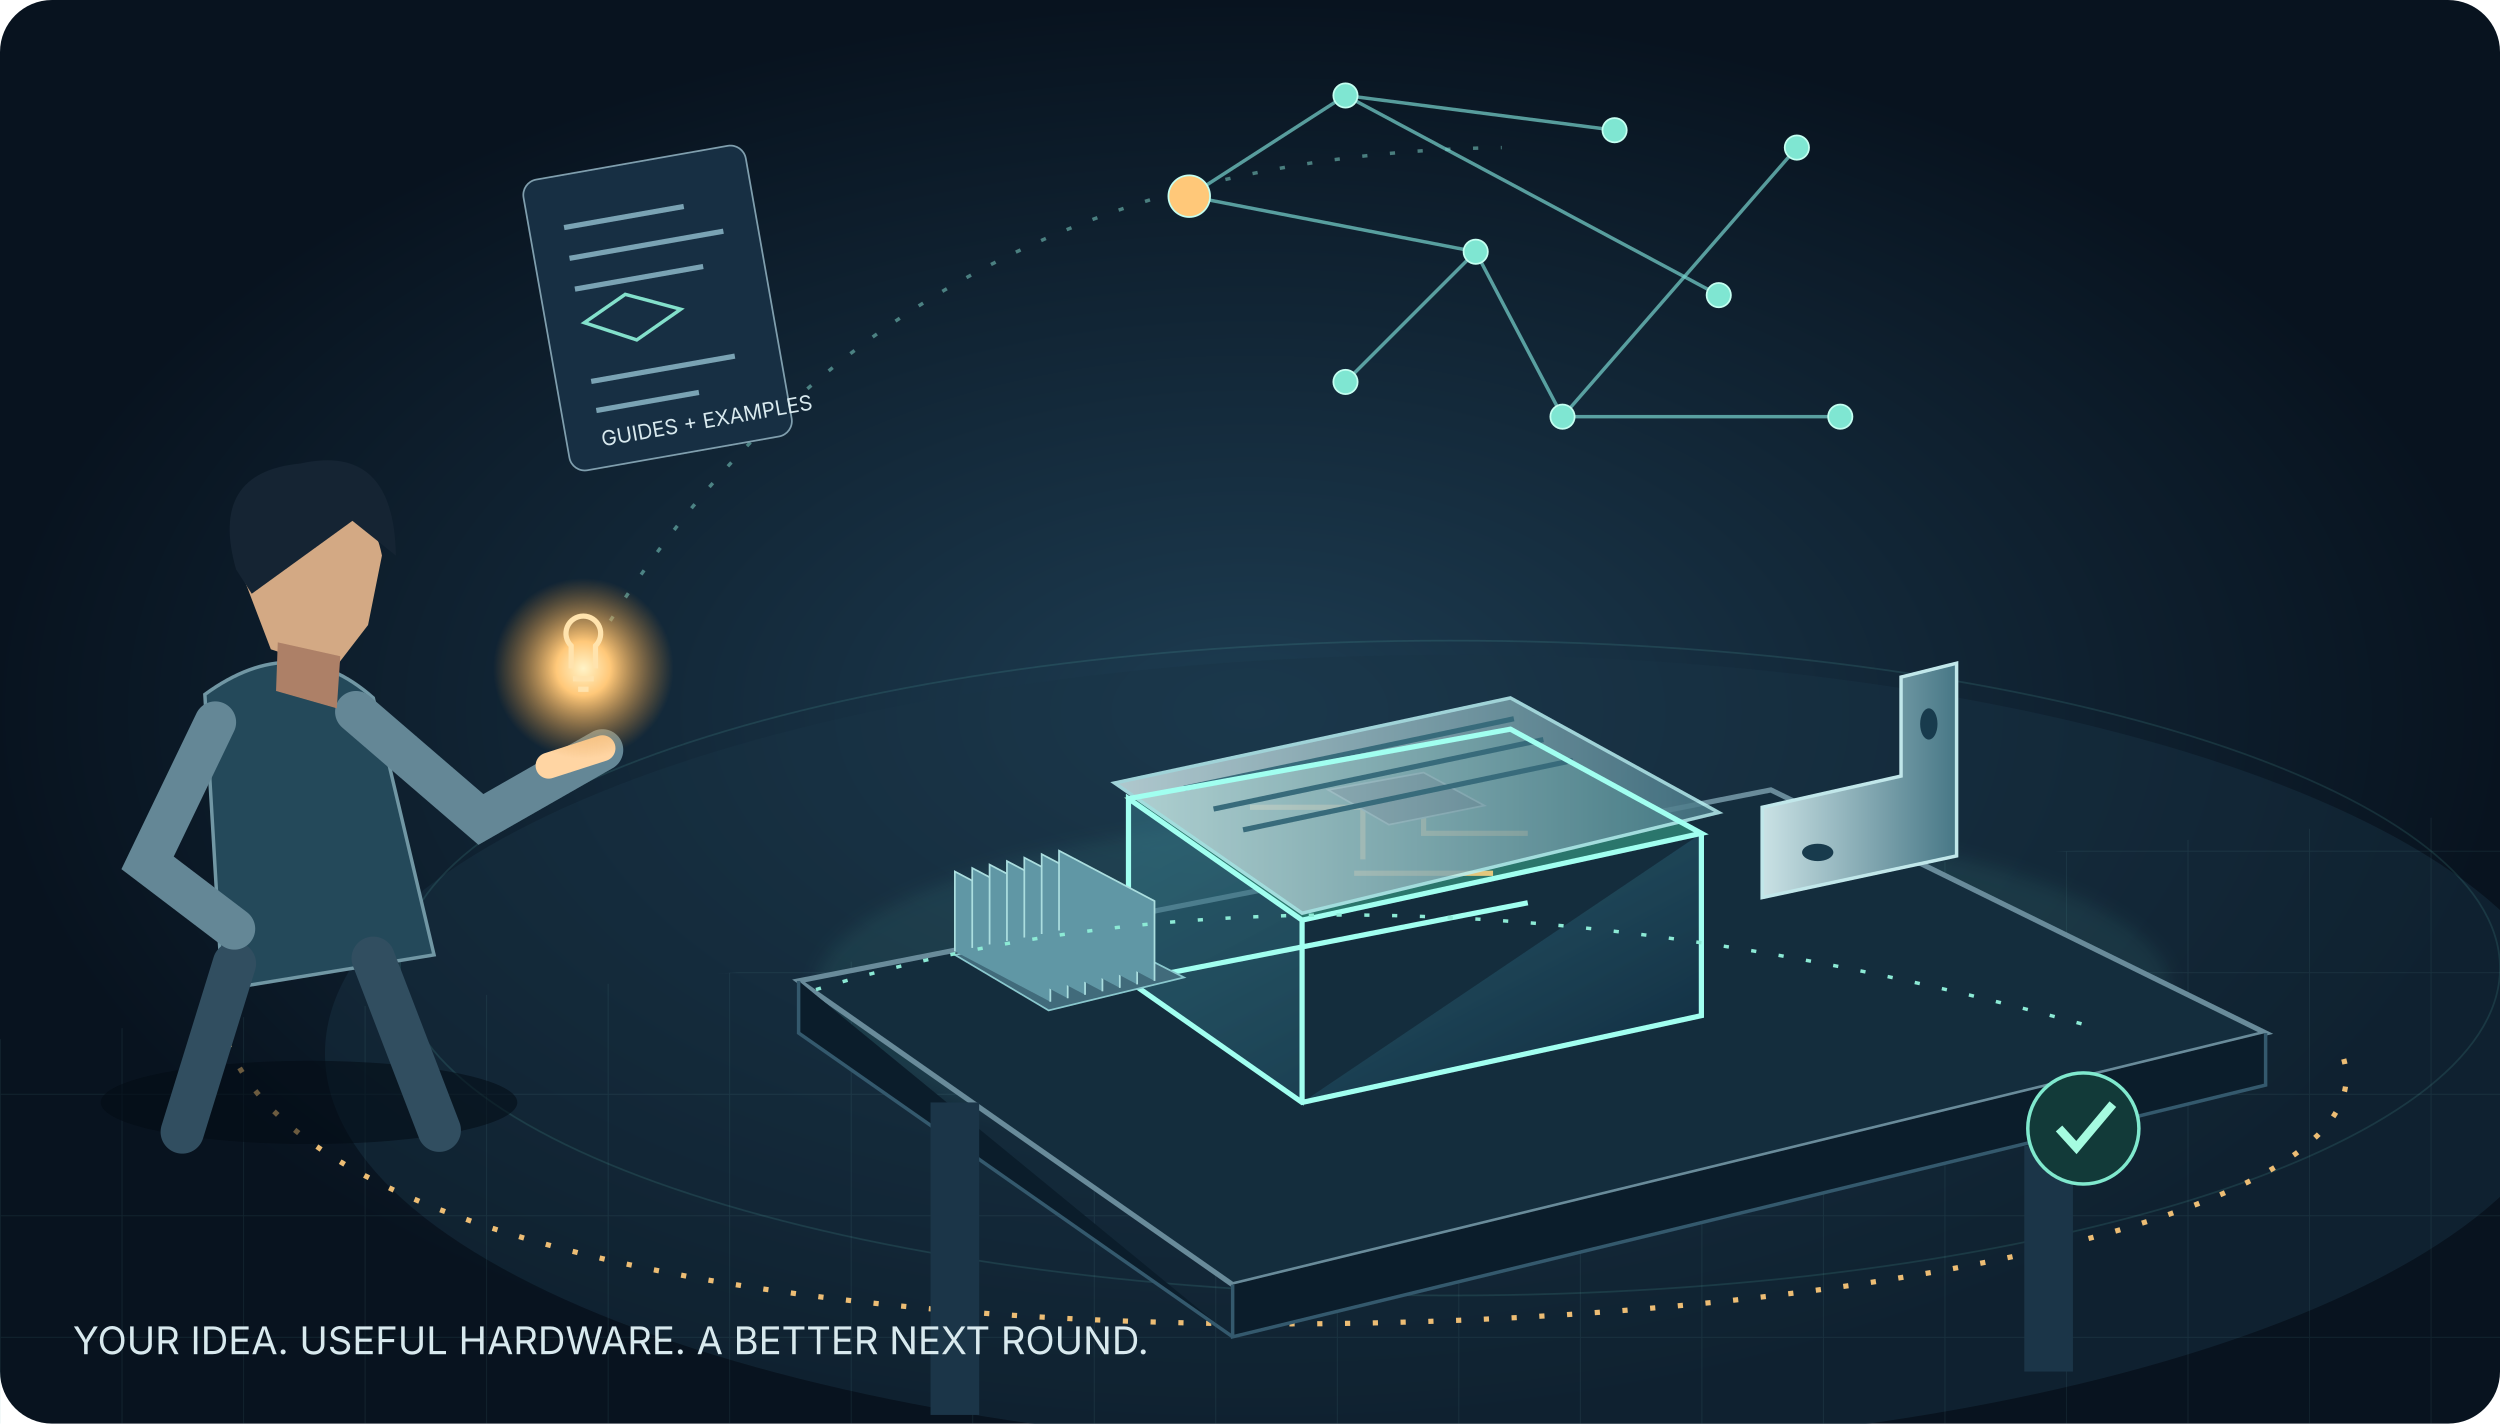
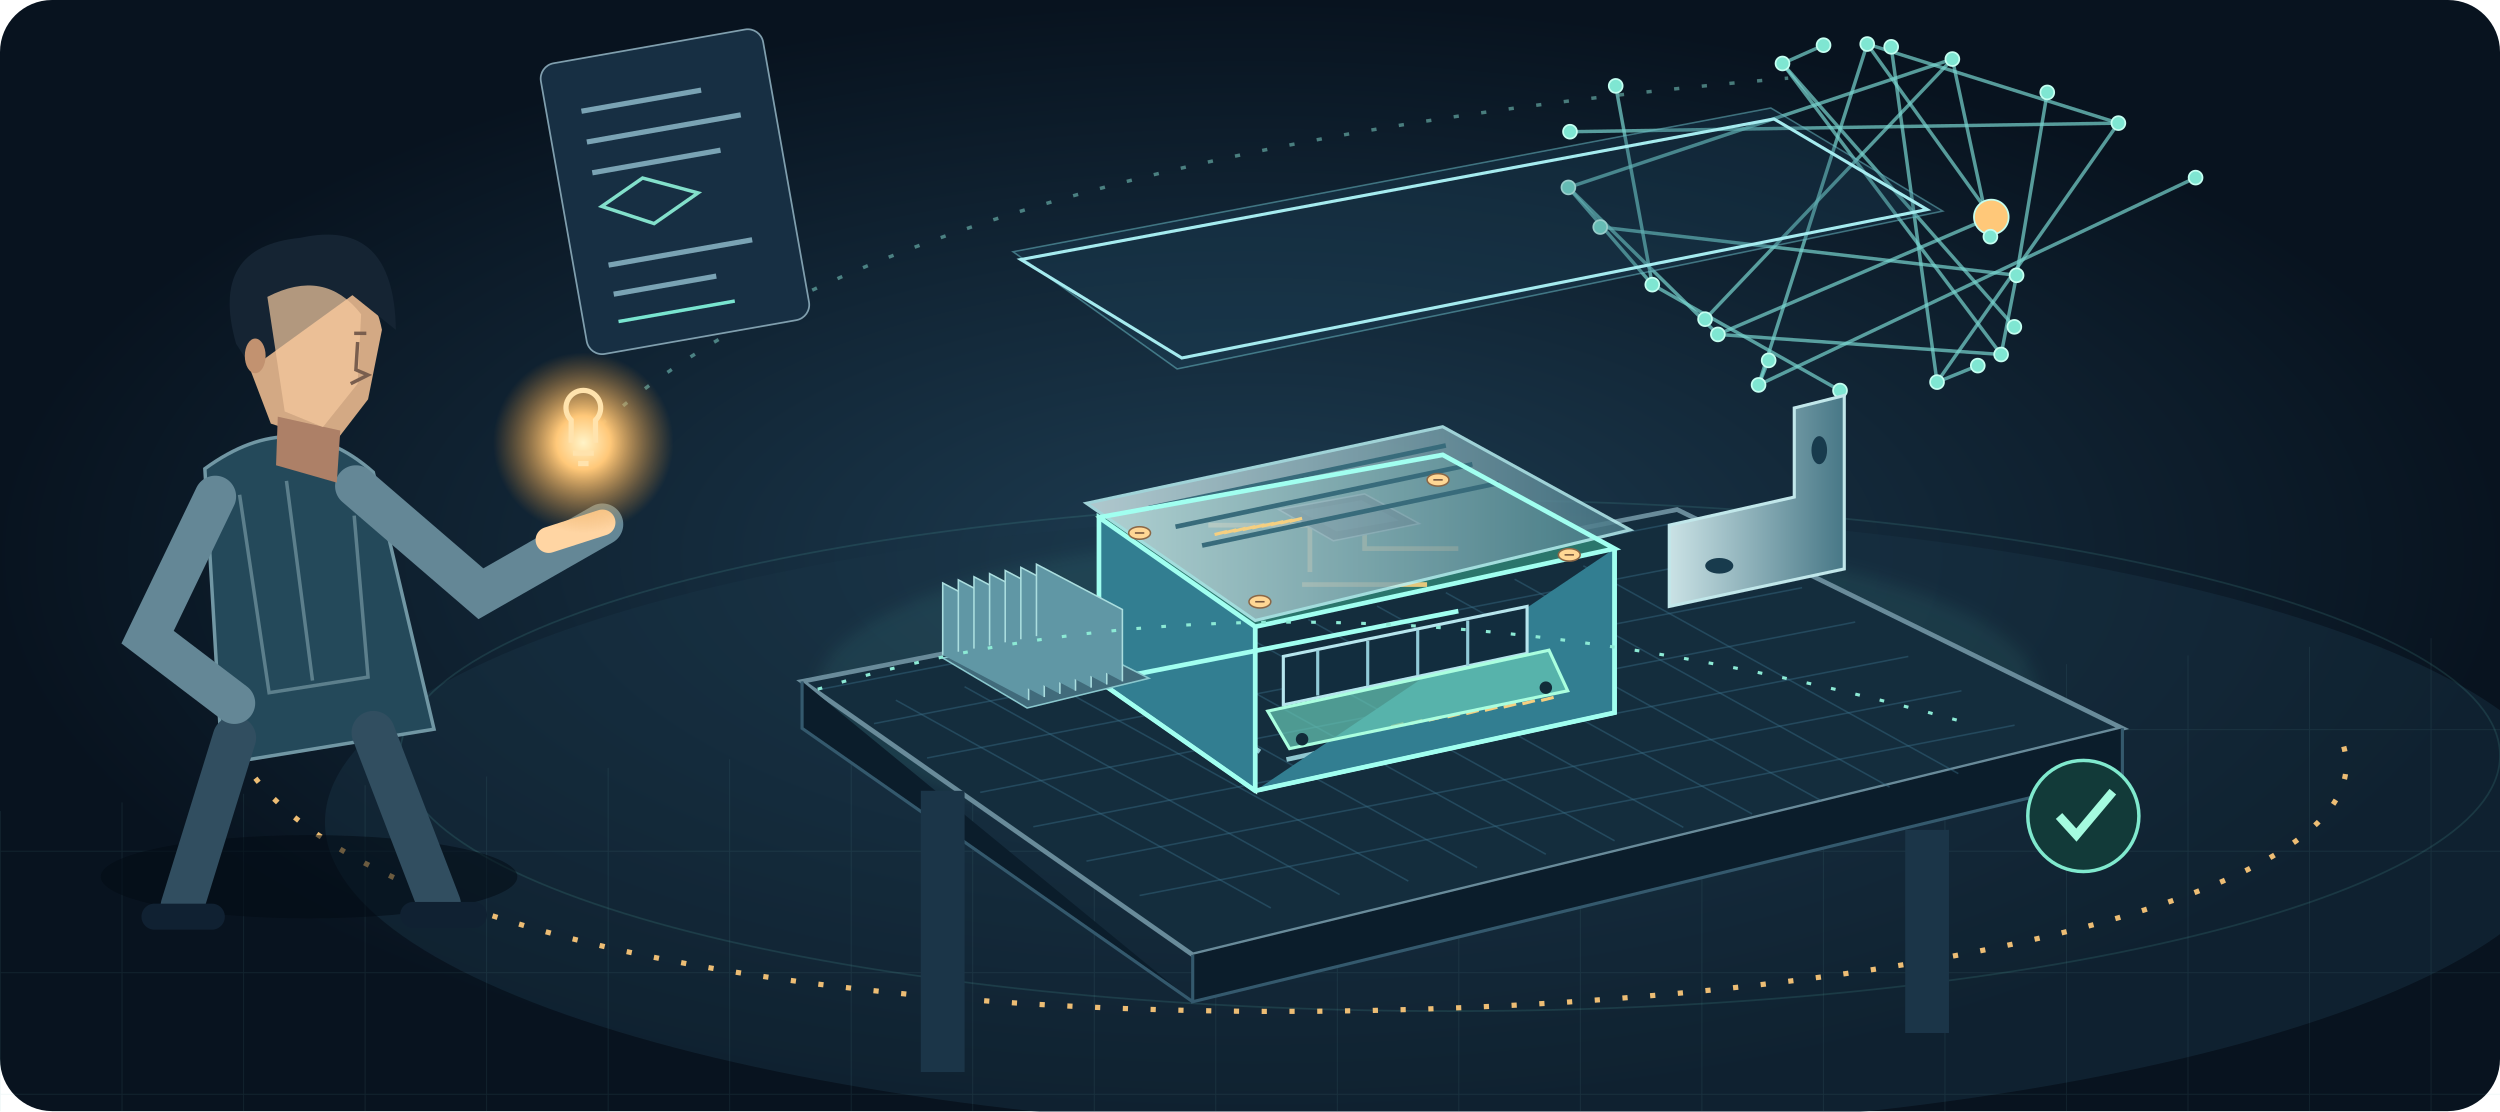
- <svg xmlns="http://www.w3.org/2000/svg" viewBox="0 0 1440 820" width="1440" height="820" role="img" aria-labelledby="title desc">
+ <svg xmlns="http://www.w3.org/2000/svg" viewBox="0 0 1440 640" width="1440" height="640" role="img" aria-labelledby="title desc">
  <defs>
    <radialGradient id="space">
      <stop stop-color="#1d3c51" />
      <stop offset="1" stop-color="#08131f" />
    </radialGradient>
    <linearGradient id="glass" x2="1" y2="1">
      <stop stop-color="#3d8897" stop-opacity=".45" />
      <stop offset="1" stop-color="#0d263c" stop-opacity=".8" />
    </linearGradient>
    <linearGradient id="metal">
      <stop stop-color="#cae2e5" />
      <stop offset="1" stop-color="#477786" />
    </linearGradient>
    <radialGradient id="idea">
      <stop stop-color="#fff3c7" />
      <stop offset=".3" stop-color="#ffc879" />
      <stop offset="1" stop-color="#d88c31" stop-opacity="0" />
    </radialGradient>
    <filter id="glow">
      <feGaussianBlur stdDeviation="5" />
    </filter>
    <pattern id="grid" width="70" height="70" patternUnits="userSpaceOnUse">
      <path d="M70 0H0V70" fill="none" stroke="#73b7bb" stroke-opacity=".1" />
    </pattern>
  </defs>
-   <style>text{font-family:Inter,system-ui,sans-serif;fill:#d8e9ee}.flow{stroke-dasharray:3 13;animation:current 6s linear infinite}.draw{stroke-dasharray:1400;animation:draw 14s ease-in-out infinite}.solid{animation:solid 14s ease-in-out infinite}.lid{animation:assemble 14s ease-in-out infinite}.orb{animation:breathe 5s ease-in-out infinite}.still{display:none}@keyframes current{to{stroke-dashoffset:-192}}@keyframes draw{0%,10%{stroke-dashoffset:1400;opacity:.2}48%,72%{stroke-dashoffset:0;opacity:1}95%,100%{stroke-dashoffset:0;opacity:.25}}@keyframes solid{0%,32%{opacity:.12}62%,100%{opacity:1}}@keyframes assemble{0%,25%{transform:translateY(-85px)}62%,82%{transform:translateY(0)}100%{transform:translateY(-85px)}}@keyframes breathe{0%,100%{opacity:.5}50%{opacity:1}}@media(prefers-reduced-motion:reduce){*{animation:none!important}.moving{display:none}.still{display:inline}.solid{opacity:1}.draw{stroke-dashoffset:0;opacity:1}}</style>
-   <rect width="1440" height="820" rx="30" fill="url(#space)" />
-   <ellipse cx="835.2" cy="606.8" rx="648.0" ry="229.6" fill="#183345" opacity=".45" />
-   <path d="M0 598.6L1440 467.4V820H0Z" fill="url(#grid)" />
-   <ellipse cx="835.2" cy="557.6" rx="604.8" ry="188.6" fill="none" stroke="#6de3d1" stroke-opacity=".12" />
-   <path class="flow" d="M1350 610C1400 790 130 850 125 570" fill="none" stroke="#edbd74" stroke-width="3" />
-   <path class="flow" d="M335 385Q504 90 865 85" fill="none" stroke="#86dfd2" stroke-width="2" opacity=".5" />
-   <g transform="translate(90 250)">
+   <style>@media (prefers-reduced-motion:reduce){*{animation:none!important}}text{font-family:Inter,system-ui,sans-serif;fill:#d8e9ee}.flow{stroke-dasharray:3 13;animation:current 6s linear infinite}.draw{stroke-dasharray:1400;animation:draw 16s ease-in-out infinite}.solid{animation:solid 16s ease-in-out infinite}.lid{animation:assemble 16s ease-in-out infinite}.orb{animation:breathe 5s ease-in-out infinite}.still{display:none}@keyframes current{to{stroke-dashoffset:-192}}@keyframes draw{0%,10%{stroke-dashoffset:1400;opacity:.2}48%,72%{stroke-dashoffset:0;opacity:1}95%,100%{stroke-dashoffset:0;opacity:.8}}@keyframes solid{0%,32%{opacity:.7}62%,100%{opacity:1}}@keyframes assemble{0%,25%{transform:translateY(-85px)}62%,82%{transform:translateY(0)}100%{transform:translateY(-85px)}}@keyframes breathe{0%,100%{opacity:.5}50%{opacity:1}}@media(prefers-reduced-motion:reduce){*{animation:none!important}.moving{display:none}.still{display:inline}.solid{opacity:1}.draw{stroke-dashoffset:0;opacity:1}}</style>
+   <rect width="1440" height="640" rx="30" fill="url(#space)" />
+   <ellipse cx="835.2" cy="473.6" rx="648.0" ry="179.2" fill="#183345" opacity=".45" />
+   <path d="M0 467.2L1440 364.8V640H0Z" fill="url(#grid)" />
+   <ellipse cx="835.2" cy="435.2" rx="604.8" ry="147.2" fill="none" stroke="#6de3d1" stroke-opacity=".12" />
+   <path class="flow" d="M1350 430C1400 610 130 670 125 390" fill="none" stroke="#edbd74" stroke-width="3" />
+   <path class="flow" d="M335 255Q504 90 1030 45" fill="none" stroke="#86dfd2" stroke-width="2" opacity=".5" />
+   <g transform="translate(90 120)">
    <ellipse cx="88" cy="385" rx="120" ry="24" fill="#020b14" opacity=".55" />
    <path d="M28 150Q80 112 125 152L160 300 38 320Z" fill="#24495a" stroke="#7197a4" stroke-width="2" />
    <path d="M45 305L15 402M125 302l38 99" stroke="#314e60" stroke-width="25" stroke-linecap="round" />
    <path d="M34 166L-5 247 45 285M115 160l72 62 70-40" fill="none" stroke="#648796" stroke-width="24" stroke-linecap="round" />
    <path d="M226 191l31-10" stroke="#ffd5a3" stroke-width="15" stroke-linecap="round" />
    <path d="M64 48Q120 20 130 70L122 110 102 136 66 124 50 82Z" fill="#d3a984" />
    <path d="M46 78Q30 22 83 17q54-12 55 53l-25-20-58 42Z" fill="#152433" />
    <path d="M70 120l-1 28 35 10 2-30" fill="#ad8067" />
    <circle cx="246" cy="135" r="52" fill="url(#idea)" class="orb" />
    <path d="M239 135v-13a10 10 0 1 1 14 0v13m-13 6h12m-9 6h6" fill="none" stroke="#ffe3ad" stroke-width="3" />
  </g>
-   <g transform="translate(300 105) rotate(-10)">
+   <g transform="translate(90 120)">
+     <path d="M64 51q33-17 54 10l-2 40-20 25-22-9" fill="#f5c99e" opacity=".7" />
+     <ellipse cx="57" cy="85" rx="6" ry="10" fill="#c29270" />
+     <path d="M116 77l-1 16 7 3-10 5M114 72h7" fill="none" stroke="#795e4e" stroke-width="2" />
+     <path d="M48 165l17 114 57-9-8-93M75 157l15 115" fill="none" stroke="#82a3ad" stroke-opacity=".6" stroke-width="2" />
+     <path d="M-1 408h33M148 407h35" stroke="#102132" stroke-width="15" stroke-linecap="round" />
+   </g>
+   <g transform="translate(310 38) rotate(-10)">
    <rect width="130" height="170" rx="9" fill="#172f43" stroke="#809fae" />
    <path d="M20 30h70M20 48h90M20 66h75M20 120h84M20 137h60" stroke="#7aa3b4" stroke-width="3" />
    <path d="M22 86l26-12 30 14-28 13Z" fill="none" stroke="#83e0cb" stroke-width="2" />
-     <text x="20" y="158" font-size="12">GUIDES + EXAMPLES</text>
-   </g>
-   <g transform="translate(685 55)">
+     <path d="M20 153h68" stroke="#79e5d0" stroke-width="2" />
+   </g>
+   <g transform="translate(850 15)">
    <g class="moving">
-       <path d="M0 58L90 0" stroke="#77d4ce" stroke-width="2" opacity=".7">
-         <animate attributeName="d" values="M0 58L90 0;M0 58L90 0;M180 0L80 65;M180 0L80 65;M0 58L90 0" keyTimes="0;.15;.5;.85;1" dur="14s" repeatCount="indefinite" />
-       </path>
-       <path d="M0 58L165 90" stroke="#77d4ce" stroke-width="2" opacity=".7">
-         <animate attributeName="d" values="M0 58L165 90;M0 58L165 90;M180 0L280 65;M180 0L280 65;M0 58L165 90" keyTimes="0;.15;.5;.85;1" dur="14s" repeatCount="indefinite" />
-       </path>
-       <path d="M90 0L245 20" stroke="#77d4ce" stroke-width="2" opacity=".7">
-         <animate attributeName="d" values="M90 0L245 20;M90 0L245 20;M80 65L20 140;M80 65L20 140;M90 0L245 20" keyTimes="0;.15;.5;.85;1" dur="14s" repeatCount="indefinite" />
-       </path>
-       <path d="M90 0L305 115" stroke="#77d4ce" stroke-width="2" opacity=".7">
-         <animate attributeName="d" values="M90 0L305 115;M90 0L305 115;M80 65L120 140;M80 65L120 140;M90 0L305 115" keyTimes="0;.15;.5;.85;1" dur="14s" repeatCount="indefinite" />
-       </path>
-       <path d="M165 90L90 165" stroke="#77d4ce" stroke-width="2" opacity=".7">
-         <animate attributeName="d" values="M165 90L90 165;M165 90L90 165;M280 65L230 140;M280 65L230 140;M165 90L90 165" keyTimes="0;.15;.5;.85;1" dur="14s" repeatCount="indefinite" />
-       </path>
-       <path d="M165 90L215 185" stroke="#77d4ce" stroke-width="2" opacity=".7">
-         <animate attributeName="d" values="M165 90L215 185;M165 90L215 185;M280 65L330 140;M280 65L330 140;M165 90L215 185" keyTimes="0;.15;.5;.85;1" dur="14s" repeatCount="indefinite" />
-       </path>
-       <path d="M215 185L350 30" stroke="#77d4ce" stroke-width="2" opacity=".7">
-         <animate attributeName="d" values="M215 185L350 30;M215 185L350 30;M330 140L280 215;M330 140L280 215;M215 185L350 30" keyTimes="0;.15;.5;.85;1" dur="14s" repeatCount="indefinite" />
-       </path>
-       <path d="M215 185L375 185" stroke="#77d4ce" stroke-width="2" opacity=".7">
-         <animate attributeName="d" values="M215 185L375 185;M215 185L375 185;M330 140L380 215;M330 140L380 215;M215 185L375 185" keyTimes="0;.15;.5;.85;1" dur="14s" repeatCount="indefinite" />
-       </path>
-       <circle cx="0" cy="58" r="12" fill="#ffc879" stroke="#c5fff1" stroke-width="1">
-         <animate attributeName="cx" values="0;0;180;180;0" keyTimes="0;.15;.5;.85;1" dur="14s" repeatCount="indefinite" />
-         <animate attributeName="cy" values="58;58;0;0;58" keyTimes="0;.15;.5;.85;1" dur="14s" repeatCount="indefinite" />
-       </circle>
-       <circle cx="90" cy="0" r="7" fill="#7fe6d2" stroke="#c5fff1" stroke-width="1">
-         <animate attributeName="cx" values="90;90;80;80;90" keyTimes="0;.15;.5;.85;1" dur="14s" repeatCount="indefinite" />
-         <animate attributeName="cy" values="0;0;65;65;0" keyTimes="0;.15;.5;.85;1" dur="14s" repeatCount="indefinite" />
-       </circle>
-       <circle cx="165" cy="90" r="7" fill="#7fe6d2" stroke="#c5fff1" stroke-width="1">
-         <animate attributeName="cx" values="165;165;280;280;165" keyTimes="0;.15;.5;.85;1" dur="14s" repeatCount="indefinite" />
-         <animate attributeName="cy" values="90;90;65;65;90" keyTimes="0;.15;.5;.85;1" dur="14s" repeatCount="indefinite" />
-       </circle>
-       <circle cx="245" cy="20" r="7" fill="#7fe6d2" stroke="#c5fff1" stroke-width="1">
-         <animate attributeName="cx" values="245;245;20;20;245" keyTimes="0;.15;.5;.85;1" dur="14s" repeatCount="indefinite" />
-         <animate attributeName="cy" values="20;20;140;140;20" keyTimes="0;.15;.5;.85;1" dur="14s" repeatCount="indefinite" />
-       </circle>
-       <circle cx="305" cy="115" r="7" fill="#7fe6d2" stroke="#c5fff1" stroke-width="1">
-         <animate attributeName="cx" values="305;305;120;120;305" keyTimes="0;.15;.5;.85;1" dur="14s" repeatCount="indefinite" />
-         <animate attributeName="cy" values="115;115;140;140;115" keyTimes="0;.15;.5;.85;1" dur="14s" repeatCount="indefinite" />
-       </circle>
-       <circle cx="90" cy="165" r="7" fill="#7fe6d2" stroke="#c5fff1" stroke-width="1">
-         <animate attributeName="cx" values="90;90;230;230;90" keyTimes="0;.15;.5;.85;1" dur="14s" repeatCount="indefinite" />
-         <animate attributeName="cy" values="165;165;140;140;165" keyTimes="0;.15;.5;.85;1" dur="14s" repeatCount="indefinite" />
-       </circle>
-       <circle cx="215" cy="185" r="7" fill="#7fe6d2" stroke="#c5fff1" stroke-width="1">
-         <animate attributeName="cx" values="215;215;330;330;215" keyTimes="0;.15;.5;.85;1" dur="14s" repeatCount="indefinite" />
-         <animate attributeName="cy" values="185;185;140;140;185" keyTimes="0;.15;.5;.85;1" dur="14s" repeatCount="indefinite" />
-       </circle>
-       <circle cx="350" cy="30" r="7" fill="#7fe6d2" stroke="#c5fff1" stroke-width="1">
-         <animate attributeName="cx" values="350;350;280;280;350" keyTimes="0;.15;.5;.85;1" dur="14s" repeatCount="indefinite" />
-         <animate attributeName="cy" values="30;30;215;215;30" keyTimes="0;.15;.5;.85;1" dur="14s" repeatCount="indefinite" />
-       </circle>
-       <circle cx="375" cy="185" r="7" fill="#7fe6d2" stroke="#c5fff1" stroke-width="1">
-         <animate attributeName="cx" values="375;375;380;380;375" keyTimes="0;.15;.5;.85;1" dur="14s" repeatCount="indefinite" />
-         <animate attributeName="cy" values="185;185;215;215;185" keyTimes="0;.15;.5;.85;1" dur="14s" repeatCount="indefinite" />
+       <path d="M297.0 110.0L139.486 177.62" stroke="#77d4ce" stroke-width="2" opacity=".7">
+         <animate attributeName="d" values="M297.0 110.0L139.486 177.62;M297.0 110.0L139.486 177.62;M215.0 0L107.5 52;M215.0 0L107.5 52;M297.0 110.0L139.486 177.62" keyTimes="0;.15;.5;.85;1" dur="16s" repeatCount="indefinite" />
+       </path>
+       <path d="M297.0 110.0L225.517 10.366" stroke="#77d4ce" stroke-width="2" opacity=".7">
+         <animate attributeName="d" values="M297.0 110.0L225.517 10.366;M297.0 110.0L225.517 10.366;M215.0 0L322.5 52;M215.0 0L322.5 52;M297.0 110.0L225.517 10.366" keyTimes="0;.15;.5;.85;1" dur="16s" repeatCount="indefinite" />
+       </path>
+       <path d="M139.486 177.62L302.64 189.184" stroke="#77d4ce" stroke-width="2" opacity=".7">
+         <animate attributeName="d" values="M139.486 177.62L302.64 189.184;M139.486 177.62L302.64 189.184;M107.5 52L53.75 104;M107.5 52L53.75 104;M139.486 177.62L302.64 189.184" keyTimes="0;.15;.5;.85;1" dur="16s" repeatCount="indefinite" />
+       </path>
+       <path d="M139.486 177.62L53.398 92.961" stroke="#77d4ce" stroke-width="2" opacity=".7">
+         <animate attributeName="d" values="M139.486 177.62L53.398 92.961;M139.486 177.62L53.398 92.961;M107.5 52L161.25 104;M107.5 52L161.25 104;M139.486 177.62L53.398 92.961" keyTimes="0;.15;.5;.85;1" dur="16s" repeatCount="indefinite" />
+       </path>
+       <path d="M225.517 10.366L370.194 55.921" stroke="#77d4ce" stroke-width="2" opacity=".7">
+         <animate attributeName="d" values="M225.517 10.366L370.194 55.921;M225.517 10.366L370.194 55.921;M322.5 52L268.75 104;M322.5 52L268.75 104;M225.517 10.366L370.194 55.921" keyTimes="0;.15;.5;.85;1" dur="16s" repeatCount="indefinite" />
+       </path>
+       <path d="M225.517 10.366L162.926 206.72" stroke="#77d4ce" stroke-width="2" opacity=".7">
+         <animate attributeName="d" values="M225.517 10.366L162.926 206.72;M225.517 10.366L162.926 206.72;M322.5 52L376.25 104;M322.5 52L376.25 104;M225.517 10.366L162.926 206.72" keyTimes="0;.15;.5;.85;1" dur="16s" repeatCount="indefinite" />
+       </path>
+       <path d="M302.64 189.184L176.716 21.568" stroke="#77d4ce" stroke-width="2" opacity=".7">
+         <animate attributeName="d" values="M302.64 189.184L176.716 21.568;M302.64 189.184L176.716 21.568;M53.75 104L26.875 156;M53.75 104L26.875 156;M302.64 189.184L176.716 21.568" keyTimes="0;.15;.5;.85;1" dur="16s" repeatCount="indefinite" />
+       </path>
+       <path d="M302.64 189.184L311.549 143.579" stroke="#77d4ce" stroke-width="2" opacity=".7">
+         <animate attributeName="d" values="M302.64 189.184L311.549 143.579;M302.64 189.184L311.549 143.579;M53.75 104L80.625 156;M53.75 104L80.625 156;M302.64 189.184L311.549 143.579" keyTimes="0;.15;.5;.85;1" dur="16s" repeatCount="indefinite" />
+       </path>
+       <path d="M53.398 92.961L101.717 148.956" stroke="#77d4ce" stroke-width="2" opacity=".7">
+         <animate attributeName="d" values="M53.398 92.961L101.717 148.956;M53.398 92.961L101.717 148.956;M161.25 104L134.375 156;M161.25 104L134.375 156;M53.398 92.961L101.717 148.956" keyTimes="0;.15;.5;.85;1" dur="16s" repeatCount="indefinite" />
+       </path>
+       <path d="M53.398 92.961L274.567 19.023" stroke="#77d4ce" stroke-width="2" opacity=".7">
+         <animate attributeName="d" values="M53.398 92.961L274.567 19.023;M53.398 92.961L274.567 19.023;M161.25 104L188.125 156;M161.25 104L188.125 156;M53.398 92.961L274.567 19.023" keyTimes="0;.15;.5;.85;1" dur="16s" repeatCount="indefinite" />
+       </path>
+       <path d="M370.194 55.921L265.738 205.094" stroke="#77d4ce" stroke-width="2" opacity=".7">
+         <animate attributeName="d" values="M370.194 55.921L265.738 205.094;M370.194 55.921L265.738 205.094;M268.75 104L241.875 156;M268.75 104L241.875 156;M370.194 55.921L265.738 205.094" keyTimes="0;.15;.5;.85;1" dur="16s" repeatCount="indefinite" />
+       </path>
+       <path d="M370.194 55.921L54.31 60.863" stroke="#77d4ce" stroke-width="2" opacity=".7">
+         <animate attributeName="d" values="M370.194 55.921L54.31 60.863;M370.194 55.921L54.31 60.863;M268.75 104L295.625 156;M268.75 104L295.625 156;M370.194 55.921L54.31 60.863" keyTimes="0;.15;.5;.85;1" dur="16s" repeatCount="indefinite" />
+       </path>
+       <path d="M162.926 206.72L414.652 87.307" stroke="#77d4ce" stroke-width="2" opacity=".7">
+         <animate attributeName="d" values="M162.926 206.72L414.652 87.307;M162.926 206.72L414.652 87.307;M376.25 104L349.375 156;M376.25 104L349.375 156;M162.926 206.72L414.652 87.307" keyTimes="0;.15;.5;.85;1" dur="16s" repeatCount="indefinite" />
+       </path>
+       <path d="M162.926 206.72L168.748 192.574" stroke="#77d4ce" stroke-width="2" opacity=".7">
+         <animate attributeName="d" values="M162.926 206.72L168.748 192.574;M162.926 206.72L168.748 192.574;M376.25 104L403.125 156;M376.25 104L403.125 156;M162.926 206.72L168.748 192.574" keyTimes="0;.15;.5;.85;1" dur="16s" repeatCount="indefinite" />
+       </path>
+       <path d="M176.716 21.568L200.36 11.025" stroke="#77d4ce" stroke-width="2" opacity=".7">
+         <animate attributeName="d" values="M176.716 21.568L200.36 11.025;M176.716 21.568L200.36 11.025;M26.875 156L13.438 208;M26.875 156L13.438 208;M176.716 21.568L200.36 11.025" keyTimes="0;.15;.5;.85;1" dur="16s" repeatCount="indefinite" />
+       </path>
+       <path d="M176.716 21.568L310.262 173.259" stroke="#77d4ce" stroke-width="2" opacity=".7">
+         <animate attributeName="d" values="M176.716 21.568L310.262 173.259;M176.716 21.568L310.262 173.259;M26.875 156L40.312 208;M26.875 156L40.312 208;M176.716 21.568L310.262 173.259" keyTimes="0;.15;.5;.85;1" dur="16s" repeatCount="indefinite" />
+       </path>
+       <path d="M311.549 143.579L71.739 115.767" stroke="#77d4ce" stroke-width="2" opacity=".7">
+         <animate attributeName="d" values="M311.549 143.579L71.739 115.767;M311.549 143.579L71.739 115.767;M80.625 156L67.188 208;M80.625 156L67.188 208;M311.549 143.579L71.739 115.767" keyTimes="0;.15;.5;.85;1" dur="16s" repeatCount="indefinite" />
+       </path>
+       <path d="M311.549 143.579L329.225 38.244" stroke="#77d4ce" stroke-width="2" opacity=".7">
+         <animate attributeName="d" values="M311.549 143.579L329.225 38.244;M311.549 143.579L329.225 38.244;M80.625 156L94.062 208;M80.625 156L94.062 208;M311.549 143.579L329.225 38.244" keyTimes="0;.15;.5;.85;1" dur="16s" repeatCount="indefinite" />
+       </path>
+       <path d="M101.717 148.956L209.852 209.961" stroke="#77d4ce" stroke-width="2" opacity=".7">
+         <animate attributeName="d" values="M101.717 148.956L209.852 209.961;M101.717 148.956L209.852 209.961;M134.375 156L120.938 208;M134.375 156L120.938 208;M101.717 148.956L209.852 209.961" keyTimes="0;.15;.5;.85;1" dur="16s" repeatCount="indefinite" />
+       </path>
+       <path d="M101.717 148.956L80.647 34.47" stroke="#77d4ce" stroke-width="2" opacity=".7">
+         <animate attributeName="d" values="M101.717 148.956L80.647 34.47;M101.717 148.956L80.647 34.47;M134.375 156L147.812 208;M134.375 156L147.812 208;M101.717 148.956L80.647 34.47" keyTimes="0;.15;.5;.85;1" dur="16s" repeatCount="indefinite" />
+       </path>
+       <path d="M274.567 19.023L296.472 121.327" stroke="#77d4ce" stroke-width="2" opacity=".7">
+         <animate attributeName="d" values="M274.567 19.023L296.472 121.327;M274.567 19.023L296.472 121.327;M188.125 156L174.688 208;M188.125 156L174.688 208;M274.567 19.023L296.472 121.327" keyTimes="0;.15;.5;.85;1" dur="16s" repeatCount="indefinite" />
+       </path>
+       <path d="M274.567 19.023L132.121 168.84" stroke="#77d4ce" stroke-width="2" opacity=".7">
+         <animate attributeName="d" values="M274.567 19.023L132.121 168.84;M274.567 19.023L132.121 168.84;M188.125 156L201.562 208;M188.125 156L201.562 208;M274.567 19.023L132.121 168.84" keyTimes="0;.15;.5;.85;1" dur="16s" repeatCount="indefinite" />
+       </path>
+       <path d="M265.738 205.094L239.331 11.976" stroke="#77d4ce" stroke-width="2" opacity=".7">
+         <animate attributeName="d" values="M265.738 205.094L239.331 11.976;M265.738 205.094L239.331 11.976;M241.875 156L228.438 208;M241.875 156L228.438 208;M265.738 205.094L239.331 11.976" keyTimes="0;.15;.5;.85;1" dur="16s" repeatCount="indefinite" />
+       </path>
+       <path d="M265.738 205.094L289.204 195.592" stroke="#77d4ce" stroke-width="2" opacity=".7">
+         <animate attributeName="d" values="M265.738 205.094L289.204 195.592;M265.738 205.094L289.204 195.592;M241.875 156L255.312 208;M241.875 156L255.312 208;M265.738 205.094L289.204 195.592" keyTimes="0;.15;.5;.85;1" dur="16s" repeatCount="indefinite" />
+       </path>
+       <circle cx="297.0" cy="110.0" r="10" fill="#ffc879" stroke="#c5fff1" stroke-width="1">
+         <animate attributeName="cx" values="297.0;297.0;215.0;215.0;297.0" keyTimes="0;.15;.5;.85;1" dur="16s" repeatCount="indefinite" />
+         <animate attributeName="cy" values="110.0;110.0;0;0;110.0" keyTimes="0;.15;.5;.85;1" dur="16s" repeatCount="indefinite" />
+       </circle>
+       <circle cx="139.486" cy="177.62" r="4" fill="#7fe6d2" stroke="#c5fff1" stroke-width="1">
+         <animate attributeName="cx" values="139.486;139.486;107.5;107.5;139.486" keyTimes="0;.15;.5;.85;1" dur="16s" repeatCount="indefinite" />
+         <animate attributeName="cy" values="177.62;177.62;52;52;177.62" keyTimes="0;.15;.5;.85;1" dur="16s" repeatCount="indefinite" />
+       </circle>
+       <circle cx="225.517" cy="10.366" r="4" fill="#7fe6d2" stroke="#c5fff1" stroke-width="1">
+         <animate attributeName="cx" values="225.517;225.517;322.5;322.5;225.517" keyTimes="0;.15;.5;.85;1" dur="16s" repeatCount="indefinite" />
+         <animate attributeName="cy" values="10.366;10.366;52;52;10.366" keyTimes="0;.15;.5;.85;1" dur="16s" repeatCount="indefinite" />
+       </circle>
+       <circle cx="302.64" cy="189.184" r="4" fill="#7fe6d2" stroke="#c5fff1" stroke-width="1">
+         <animate attributeName="cx" values="302.64;302.64;53.75;53.75;302.64" keyTimes="0;.15;.5;.85;1" dur="16s" repeatCount="indefinite" />
+         <animate attributeName="cy" values="189.184;189.184;104;104;189.184" keyTimes="0;.15;.5;.85;1" dur="16s" repeatCount="indefinite" />
+       </circle>
+       <circle cx="53.398" cy="92.961" r="4" fill="#7fe6d2" stroke="#c5fff1" stroke-width="1">
+         <animate attributeName="cx" values="53.398;53.398;161.25;161.25;53.398" keyTimes="0;.15;.5;.85;1" dur="16s" repeatCount="indefinite" />
+         <animate attributeName="cy" values="92.961;92.961;104;104;92.961" keyTimes="0;.15;.5;.85;1" dur="16s" repeatCount="indefinite" />
+       </circle>
+       <circle cx="370.194" cy="55.921" r="4" fill="#7fe6d2" stroke="#c5fff1" stroke-width="1">
+         <animate attributeName="cx" values="370.194;370.194;268.75;268.75;370.194" keyTimes="0;.15;.5;.85;1" dur="16s" repeatCount="indefinite" />
+         <animate attributeName="cy" values="55.921;55.921;104;104;55.921" keyTimes="0;.15;.5;.85;1" dur="16s" repeatCount="indefinite" />
+       </circle>
+       <circle cx="162.926" cy="206.72" r="4" fill="#7fe6d2" stroke="#c5fff1" stroke-width="1">
+         <animate attributeName="cx" values="162.926;162.926;376.25;376.25;162.926" keyTimes="0;.15;.5;.85;1" dur="16s" repeatCount="indefinite" />
+         <animate attributeName="cy" values="206.72;206.72;104;104;206.72" keyTimes="0;.15;.5;.85;1" dur="16s" repeatCount="indefinite" />
+       </circle>
+       <circle cx="176.716" cy="21.568" r="4" fill="#7fe6d2" stroke="#c5fff1" stroke-width="1">
+         <animate attributeName="cx" values="176.716;176.716;26.875;26.875;176.716" keyTimes="0;.15;.5;.85;1" dur="16s" repeatCount="indefinite" />
+         <animate attributeName="cy" values="21.568;21.568;156;156;21.568" keyTimes="0;.15;.5;.85;1" dur="16s" repeatCount="indefinite" />
+       </circle>
+       <circle cx="311.549" cy="143.579" r="4" fill="#7fe6d2" stroke="#c5fff1" stroke-width="1">
+         <animate attributeName="cx" values="311.549;311.549;80.625;80.625;311.549" keyTimes="0;.15;.5;.85;1" dur="16s" repeatCount="indefinite" />
+         <animate attributeName="cy" values="143.579;143.579;156;156;143.579" keyTimes="0;.15;.5;.85;1" dur="16s" repeatCount="indefinite" />
+       </circle>
+       <circle cx="101.717" cy="148.956" r="4" fill="#7fe6d2" stroke="#c5fff1" stroke-width="1">
+         <animate attributeName="cx" values="101.717;101.717;134.375;134.375;101.717" keyTimes="0;.15;.5;.85;1" dur="16s" repeatCount="indefinite" />
+         <animate attributeName="cy" values="148.956;148.956;156;156;148.956" keyTimes="0;.15;.5;.85;1" dur="16s" repeatCount="indefinite" />
+       </circle>
+       <circle cx="274.567" cy="19.023" r="4" fill="#7fe6d2" stroke="#c5fff1" stroke-width="1">
+         <animate attributeName="cx" values="274.567;274.567;188.125;188.125;274.567" keyTimes="0;.15;.5;.85;1" dur="16s" repeatCount="indefinite" />
+         <animate attributeName="cy" values="19.023;19.023;156;156;19.023" keyTimes="0;.15;.5;.85;1" dur="16s" repeatCount="indefinite" />
+       </circle>
+       <circle cx="265.738" cy="205.094" r="4" fill="#7fe6d2" stroke="#c5fff1" stroke-width="1">
+         <animate attributeName="cx" values="265.738;265.738;241.875;241.875;265.738" keyTimes="0;.15;.5;.85;1" dur="16s" repeatCount="indefinite" />
+         <animate attributeName="cy" values="205.094;205.094;156;156;205.094" keyTimes="0;.15;.5;.85;1" dur="16s" repeatCount="indefinite" />
+       </circle>
+       <circle cx="54.31" cy="60.863" r="4" fill="#7fe6d2" stroke="#c5fff1" stroke-width="1">
+         <animate attributeName="cx" values="54.31;54.31;295.625;295.625;54.31" keyTimes="0;.15;.5;.85;1" dur="16s" repeatCount="indefinite" />
+         <animate attributeName="cy" values="60.863;60.863;156;156;60.863" keyTimes="0;.15;.5;.85;1" dur="16s" repeatCount="indefinite" />
+       </circle>
+       <circle cx="414.652" cy="87.307" r="4" fill="#7fe6d2" stroke="#c5fff1" stroke-width="1">
+         <animate attributeName="cx" values="414.652;414.652;349.375;349.375;414.652" keyTimes="0;.15;.5;.85;1" dur="16s" repeatCount="indefinite" />
+         <animate attributeName="cy" values="87.307;87.307;156;156;87.307" keyTimes="0;.15;.5;.85;1" dur="16s" repeatCount="indefinite" />
+       </circle>
+       <circle cx="168.748" cy="192.574" r="4" fill="#7fe6d2" stroke="#c5fff1" stroke-width="1">
+         <animate attributeName="cx" values="168.748;168.748;403.125;403.125;168.748" keyTimes="0;.15;.5;.85;1" dur="16s" repeatCount="indefinite" />
+         <animate attributeName="cy" values="192.574;192.574;156;156;192.574" keyTimes="0;.15;.5;.85;1" dur="16s" repeatCount="indefinite" />
+       </circle>
+       <circle cx="200.36" cy="11.025" r="4" fill="#7fe6d2" stroke="#c5fff1" stroke-width="1">
+         <animate attributeName="cx" values="200.36;200.36;13.438;13.438;200.36" keyTimes="0;.15;.5;.85;1" dur="16s" repeatCount="indefinite" />
+         <animate attributeName="cy" values="11.025;11.025;208;208;11.025" keyTimes="0;.15;.5;.85;1" dur="16s" repeatCount="indefinite" />
+       </circle>
+       <circle cx="310.262" cy="173.259" r="4" fill="#7fe6d2" stroke="#c5fff1" stroke-width="1">
+         <animate attributeName="cx" values="310.262;310.262;40.312;40.312;310.262" keyTimes="0;.15;.5;.85;1" dur="16s" repeatCount="indefinite" />
+         <animate attributeName="cy" values="173.259;173.259;208;208;173.259" keyTimes="0;.15;.5;.85;1" dur="16s" repeatCount="indefinite" />
+       </circle>
+       <circle cx="71.739" cy="115.767" r="4" fill="#7fe6d2" stroke="#c5fff1" stroke-width="1">
+         <animate attributeName="cx" values="71.739;71.739;67.188;67.188;71.739" keyTimes="0;.15;.5;.85;1" dur="16s" repeatCount="indefinite" />
+         <animate attributeName="cy" values="115.767;115.767;208;208;115.767" keyTimes="0;.15;.5;.85;1" dur="16s" repeatCount="indefinite" />
+       </circle>
+       <circle cx="329.225" cy="38.244" r="4" fill="#7fe6d2" stroke="#c5fff1" stroke-width="1">
+         <animate attributeName="cx" values="329.225;329.225;94.062;94.062;329.225" keyTimes="0;.15;.5;.85;1" dur="16s" repeatCount="indefinite" />
+         <animate attributeName="cy" values="38.244;38.244;208;208;38.244" keyTimes="0;.15;.5;.85;1" dur="16s" repeatCount="indefinite" />
+       </circle>
+       <circle cx="209.852" cy="209.961" r="4" fill="#7fe6d2" stroke="#c5fff1" stroke-width="1">
+         <animate attributeName="cx" values="209.852;209.852;120.938;120.938;209.852" keyTimes="0;.15;.5;.85;1" dur="16s" repeatCount="indefinite" />
+         <animate attributeName="cy" values="209.961;209.961;208;208;209.961" keyTimes="0;.15;.5;.85;1" dur="16s" repeatCount="indefinite" />
+       </circle>
+       <circle cx="80.647" cy="34.47" r="4" fill="#7fe6d2" stroke="#c5fff1" stroke-width="1">
+         <animate attributeName="cx" values="80.647;80.647;147.812;147.812;80.647" keyTimes="0;.15;.5;.85;1" dur="16s" repeatCount="indefinite" />
+         <animate attributeName="cy" values="34.47;34.47;208;208;34.47" keyTimes="0;.15;.5;.85;1" dur="16s" repeatCount="indefinite" />
+       </circle>
+       <circle cx="296.472" cy="121.327" r="4" fill="#7fe6d2" stroke="#c5fff1" stroke-width="1">
+         <animate attributeName="cx" values="296.472;296.472;174.688;174.688;296.472" keyTimes="0;.15;.5;.85;1" dur="16s" repeatCount="indefinite" />
+         <animate attributeName="cy" values="121.327;121.327;208;208;121.327" keyTimes="0;.15;.5;.85;1" dur="16s" repeatCount="indefinite" />
+       </circle>
+       <circle cx="132.121" cy="168.84" r="4" fill="#7fe6d2" stroke="#c5fff1" stroke-width="1">
+         <animate attributeName="cx" values="132.121;132.121;201.562;201.562;132.121" keyTimes="0;.15;.5;.85;1" dur="16s" repeatCount="indefinite" />
+         <animate attributeName="cy" values="168.84;168.84;208;208;168.84" keyTimes="0;.15;.5;.85;1" dur="16s" repeatCount="indefinite" />
+       </circle>
+       <circle cx="239.331" cy="11.976" r="4" fill="#7fe6d2" stroke="#c5fff1" stroke-width="1">
+         <animate attributeName="cx" values="239.331;239.331;228.438;228.438;239.331" keyTimes="0;.15;.5;.85;1" dur="16s" repeatCount="indefinite" />
+         <animate attributeName="cy" values="11.976;11.976;208;208;11.976" keyTimes="0;.15;.5;.85;1" dur="16s" repeatCount="indefinite" />
+       </circle>
+       <circle cx="289.204" cy="195.592" r="4" fill="#7fe6d2" stroke="#c5fff1" stroke-width="1">
+         <animate attributeName="cx" values="289.204;289.204;255.312;255.312;289.204" keyTimes="0;.15;.5;.85;1" dur="16s" repeatCount="indefinite" />
+         <animate attributeName="cy" values="195.592;195.592;208;208;195.592" keyTimes="0;.15;.5;.85;1" dur="16s" repeatCount="indefinite" />
      </circle>
    </g>
    <g class="still">
-       <path d="M180 0L80 65" stroke="#79e5d0" stroke-width="2" />
-       <path d="M180 0L280 65" stroke="#79e5d0" stroke-width="2" />
-       <path d="M80 65L20 140" stroke="#79e5d0" stroke-width="2" />
-       <path d="M80 65L120 140" stroke="#79e5d0" stroke-width="2" />
-       <path d="M280 65L230 140" stroke="#79e5d0" stroke-width="2" />
-       <path d="M280 65L330 140" stroke="#79e5d0" stroke-width="2" />
-       <path d="M330 140L280 215" stroke="#79e5d0" stroke-width="2" />
-       <path d="M330 140L380 215" stroke="#79e5d0" stroke-width="2" />
-       <circle cx="180" cy="0" r="7" fill="#79e5d0" />
-       <circle cx="80" cy="65" r="7" fill="#79e5d0" />
-       <circle cx="280" cy="65" r="7" fill="#79e5d0" />
-       <circle cx="20" cy="140" r="7" fill="#79e5d0" />
-       <circle cx="120" cy="140" r="7" fill="#79e5d0" />
-       <circle cx="230" cy="140" r="7" fill="#79e5d0" />
-       <circle cx="330" cy="140" r="7" fill="#79e5d0" />
-       <circle cx="280" cy="215" r="7" fill="#79e5d0" />
-       <circle cx="380" cy="215" r="7" fill="#79e5d0" />
-     </g>
-   </g>
-   <g transform="translate(480 240) scale(1)">
+       <path d="M215.0 0L107.5 52" stroke="#79e5d0" stroke-width="2" />
+       <path d="M215.0 0L322.5 52" stroke="#79e5d0" stroke-width="2" />
+       <path d="M107.5 52L53.75 104" stroke="#79e5d0" stroke-width="2" />
+       <path d="M107.5 52L161.25 104" stroke="#79e5d0" stroke-width="2" />
+       <path d="M322.5 52L268.75 104" stroke="#79e5d0" stroke-width="2" />
+       <path d="M322.5 52L376.25 104" stroke="#79e5d0" stroke-width="2" />
+       <path d="M53.75 104L26.875 156" stroke="#79e5d0" stroke-width="2" />
+       <path d="M53.75 104L80.625 156" stroke="#79e5d0" stroke-width="2" />
+       <path d="M161.25 104L134.375 156" stroke="#79e5d0" stroke-width="2" />
+       <path d="M161.25 104L188.125 156" stroke="#79e5d0" stroke-width="2" />
+       <path d="M268.75 104L241.875 156" stroke="#79e5d0" stroke-width="2" />
+       <path d="M268.75 104L295.625 156" stroke="#79e5d0" stroke-width="2" />
+       <path d="M376.25 104L349.375 156" stroke="#79e5d0" stroke-width="2" />
+       <path d="M376.25 104L403.125 156" stroke="#79e5d0" stroke-width="2" />
+       <path d="M26.875 156L13.438 208" stroke="#79e5d0" stroke-width="2" />
+       <path d="M26.875 156L40.312 208" stroke="#79e5d0" stroke-width="2" />
+       <path d="M80.625 156L67.188 208" stroke="#79e5d0" stroke-width="2" />
+       <path d="M80.625 156L94.062 208" stroke="#79e5d0" stroke-width="2" />
+       <path d="M134.375 156L120.938 208" stroke="#79e5d0" stroke-width="2" />
+       <path d="M134.375 156L147.812 208" stroke="#79e5d0" stroke-width="2" />
+       <path d="M188.125 156L174.688 208" stroke="#79e5d0" stroke-width="2" />
+       <path d="M188.125 156L201.562 208" stroke="#79e5d0" stroke-width="2" />
+       <path d="M241.875 156L228.438 208" stroke="#79e5d0" stroke-width="2" />
+       <path d="M241.875 156L255.312 208" stroke="#79e5d0" stroke-width="2" />
+       <circle cx="215.0" cy="0" r="7" fill="#79e5d0" />
+       <circle cx="107.5" cy="52" r="7" fill="#79e5d0" />
+       <circle cx="322.5" cy="52" r="7" fill="#79e5d0" />
+       <circle cx="53.75" cy="104" r="7" fill="#79e5d0" />
+       <circle cx="161.25" cy="104" r="7" fill="#79e5d0" />
+       <circle cx="268.75" cy="104" r="7" fill="#79e5d0" />
+       <circle cx="376.25" cy="104" r="7" fill="#79e5d0" />
+       <circle cx="26.875" cy="156" r="7" fill="#79e5d0" />
+       <circle cx="80.625" cy="156" r="7" fill="#79e5d0" />
+       <circle cx="134.375" cy="156" r="7" fill="#79e5d0" />
+       <circle cx="188.125" cy="156" r="7" fill="#79e5d0" />
+       <circle cx="241.875" cy="156" r="7" fill="#79e5d0" />
+       <circle cx="295.625" cy="156" r="7" fill="#79e5d0" />
+       <circle cx="349.375" cy="156" r="7" fill="#79e5d0" />
+       <circle cx="403.125" cy="156" r="7" fill="#79e5d0" />
+       <circle cx="13.438" cy="208" r="7" fill="#79e5d0" />
+       <circle cx="40.312" cy="208" r="7" fill="#79e5d0" />
+       <circle cx="67.188" cy="208" r="7" fill="#79e5d0" />
+       <circle cx="94.062" cy="208" r="7" fill="#79e5d0" />
+       <circle cx="120.938" cy="208" r="7" fill="#79e5d0" />
+       <circle cx="147.812" cy="208" r="7" fill="#79e5d0" />
+       <circle cx="174.688" cy="208" r="7" fill="#79e5d0" />
+       <circle cx="201.562" cy="208" r="7" fill="#79e5d0" />
+       <circle cx="228.438" cy="208" r="7" fill="#79e5d0" />
+       <circle cx="255.312" cy="208" r="7" fill="#79e5d0" />
+     </g>
+   </g>
+   <g transform="translate(480 100) scale(0.9)">
    <ellipse cx="380" cy="330" rx="390" ry="105" fill="#6de5d0" opacity=".08" filter="url(#glow)" />
    <path d="M-20 325L540 215 825 355 230 500Z" fill="#142d3d" stroke="#698b9a" stroke-width="3" />
    <path d="M230 500v30L825 385v-30M230 530L-20 355v-30" fill="#0b1d2b" stroke="#34596d" stroke-width="2" />
    <path d="M70 395v180M700 420v130" stroke="#1b3548" stroke-width="28" />
+     <path d="M115 50L600-42 710 24 220 125Z" fill="#214d64" fill-opacity=".28" stroke="#6ec3cc" stroke-opacity=".5" />
+     <path class="draw" d="M120 55L602-35 700 23 223 118Z" fill="none" stroke="#a5ebef" stroke-width="2" />
+     <path d="M40 337.0l240 133" stroke="#39708a" stroke-opacity=".42" stroke-width="1" />
+     <path d="M84 328.4l240 133" stroke="#39708a" stroke-opacity=".42" stroke-width="1" />
+     <path d="M128 319.8l240 133" stroke="#39708a" stroke-opacity=".42" stroke-width="1" />
+     <path d="M172 311.2l240 133" stroke="#39708a" stroke-opacity=".42" stroke-width="1" />
+     <path d="M216 302.6l240 133" stroke="#39708a" stroke-opacity=".42" stroke-width="1" />
+     <path d="M260 294.0l240 133" stroke="#39708a" stroke-opacity=".42" stroke-width="1" />
+     <path d="M304 285.4l240 133" stroke="#39708a" stroke-opacity=".42" stroke-width="1" />
+     <path d="M348 276.8l240 133" stroke="#39708a" stroke-opacity=".42" stroke-width="1" />
+     <path d="M392 268.2l240 133" stroke="#39708a" stroke-opacity=".42" stroke-width="1" />
+     <path d="M436 259.6l240 133" stroke="#39708a" stroke-opacity=".42" stroke-width="1" />
+     <path d="M480 251.0l240 133" stroke="#39708a" stroke-opacity=".42" stroke-width="1" />
+     <path d="M-8 330l560-109" stroke="#39708a" stroke-opacity=".42" stroke-width="1" />
+     <path d="M26 352l560-109" stroke="#39708a" stroke-opacity=".42" stroke-width="1" />
+     <path d="M60 374l560-109" stroke="#39708a" stroke-opacity=".42" stroke-width="1" />
+     <path d="M94 396l560-109" stroke="#39708a" stroke-opacity=".42" stroke-width="1" />
+     <path d="M128 418l560-109" stroke="#39708a" stroke-opacity=".42" stroke-width="1" />
+     <path d="M162 440l560-109" stroke="#39708a" stroke-opacity=".42" stroke-width="1" />
+     <path d="M196 462l560-109" stroke="#39708a" stroke-opacity=".42" stroke-width="1" />
    <g transform="translate(170 120)">
      <path d="M0 100L220 60 330 120 100 170Z" fill="#2a766c" stroke="#95d7be" stroke-width="2" class="solid" />
      <g stroke="#e3c77d" stroke-width="3">
        <path d="M70 105h65v30M170 90v30h60M130 143h80" fill="none" />
      </g>
      <path d="M115 95l55-10 35 19-55 11Z" fill="#1c2d3a" stroke="#a1b9bd" />
-       <path d="M0 100v105l100 70V170M100 275l230-50V120" fill="url(#glass)" stroke="#84d8dd" stroke-width="2" class="solid" />
+       <path d="M128 96l40-7 24 13-40 7Z" fill="#314957" />
+       <path d="M50 173v42l53 35M120 255l180-39v-63" fill="none" stroke="#90c7d0" stroke-width="3" />
+       <path d="M0 100v105l100 70V170M100 275l230-50V120" fill="#327e91" stroke="#c4fff1" stroke-width="2.5" class="solid" />
      <g class="lid">
        <path d="M-8 91L220 42 340 108 100 166Z" fill="url(#metal)" opacity=".85" stroke="#b7eff1" stroke-width="2" />
        <path d="M32 94l190-40M49 106l190-40M66 118l190-40" stroke="#386b7b" stroke-width="3" />
      </g>
      <path class="draw" d="M0 100L220 60 330 120 100 170 0 100V205L100 275 330 225V120M100 170v105M0 205l230-45" fill="none" stroke="#a1fff0" stroke-width="3" />
+     </g>
+     <g transform="translate(170 120)" class="solid">
+       <ellipse cx="26" cy="110" rx="7" ry="4" fill="#ffd794" stroke="#8b6746" />
+       <path d="M23 110h6" stroke="#74543d" />
+       <ellipse cx="217" cy="76" rx="7" ry="4" fill="#ffd794" stroke="#8b6746" />
+       <path d="M214 76h6" stroke="#74543d" />
+       <ellipse cx="301" cy="124" rx="7" ry="4" fill="#ffd794" stroke="#8b6746" />
+       <path d="M298 124h6" stroke="#74543d" />
+       <ellipse cx="103" cy="154" rx="7" ry="4" fill="#ffd794" stroke="#8b6746" />
+       <path d="M100 154h6" stroke="#74543d" />
+       <path d="M82 109.0l-8 2m113 123.0l8-2" stroke="#f5cf80" stroke-width="2" />
+       <path d="M88 107.95l-8 2m119 121.95l8-2" stroke="#f5cf80" stroke-width="2" />
+       <path d="M94 106.9l-8 2m125 120.9l8-2" stroke="#f5cf80" stroke-width="2" />
+       <path d="M100 105.85l-8 2m131 119.85l8-2" stroke="#f5cf80" stroke-width="2" />
+       <path d="M106 104.8l-8 2m137 118.8l8-2" stroke="#f5cf80" stroke-width="2" />
+       <path d="M112 103.75l-8 2m143 117.75l8-2" stroke="#f5cf80" stroke-width="2" />
+       <path d="M118 102.7l-8 2m149 116.7l8-2" stroke="#f5cf80" stroke-width="2" />
+       <path d="M124 101.65l-8 2m155 115.65l8-2" stroke="#f5cf80" stroke-width="2" />
+       <path d="M130 100.6l-8 2m161 114.6l8-2" stroke="#f5cf80" stroke-width="2" />
    </g>
    <g transform="translate(535 165)" class="solid">
      <path d="M0 60L80 42 80-15 112-23V88L0 112Z" fill="url(#metal)" stroke="#c1e7ea" stroke-width="2" />
      <ellipse cx="32" cy="86" rx="9" ry="5" fill="#183b4d" />
      <ellipse cx="96" cy="12" rx="5" ry="9" fill="#183b4d" />
    </g>
    <g transform="translate(70 290)" class="solid">
      <path d="M0 20L75 4 132 33 54 52Z" fill="#416b7b" stroke="#8ac8ce" />
      <path d="M0 18v-46l55 29v46" fill="#6097a5" stroke="#abdedf" stroke-width="1" />
      <path d="M10 16v-46l55 29v46" fill="#6097a5" stroke="#abdedf" stroke-width="1" />
      <path d="M20 14v-46l55 29v46" fill="#6097a5" stroke="#abdedf" stroke-width="1" />
      <path d="M30 12v-46l55 29v46" fill="#6097a5" stroke="#abdedf" stroke-width="1" />
      <path d="M40 10v-46l55 29v46" fill="#6097a5" stroke="#abdedf" stroke-width="1" />
      <path d="M50 8v-46l55 29v46" fill="#6097a5" stroke="#abdedf" stroke-width="1" />
      <path d="M60 6v-46l55 29v46" fill="#6097a5" stroke="#abdedf" stroke-width="1" />
    </g>
+     <g transform="translate(170 120)">
+       <path d="M118 189l156-32v30l-156 33Z" fill="#122d3e" stroke="#b6e5ed" stroke-width="2" />
+       <path d="M140 185v29M172 179v29M204 172v29M236 166v29" stroke="#91cbd8" stroke-width="2" />
+       <path d="M120 197l156-32" class="moving" stroke="#ff9b72" stroke-width="13" opacity="0">
+         <animate attributeName="opacity" values="0;0;.95;.95;0;0" keyTimes="0;.3;.38;.52;.66;1" dur="16s" repeatCount="indefinite" />
+       </path>
+       <g class="solid">
+         <path d="M108 224l14 24 178-37-12-26Z" fill="#67c9b7" fill-opacity=".7" stroke="#aaffdf" stroke-width="2" />
+         <circle cx="130" cy="242" r="4" fill="#122c39" />
+         <circle cx="286" cy="209" r="4" fill="#122c39" />
+       </g>
+     </g>
    <path class="flow" d="M-10 330Q300 235 720 350" fill="none" stroke="#8cead5" stroke-width="2" />
  </g>
-   <g transform="translate(1200 650)">
+   <g transform="translate(1200 470)">
    <circle r="32" fill="#123a39" stroke="#80e9ce" stroke-width="2" />
    <path d="M-14 0l10 11 21-25" fill="none" stroke="#a5fbe0" stroke-width="5" />
  </g>
-   <text x="42" y="780" font-size="22" class="" text-anchor="start">YOUR IDEA. USEFUL HARDWARE. A BETTER NEXT ROUND.</text>
+   <path d="M30 0H1440" fill="none" opacity="0" />
</svg>
